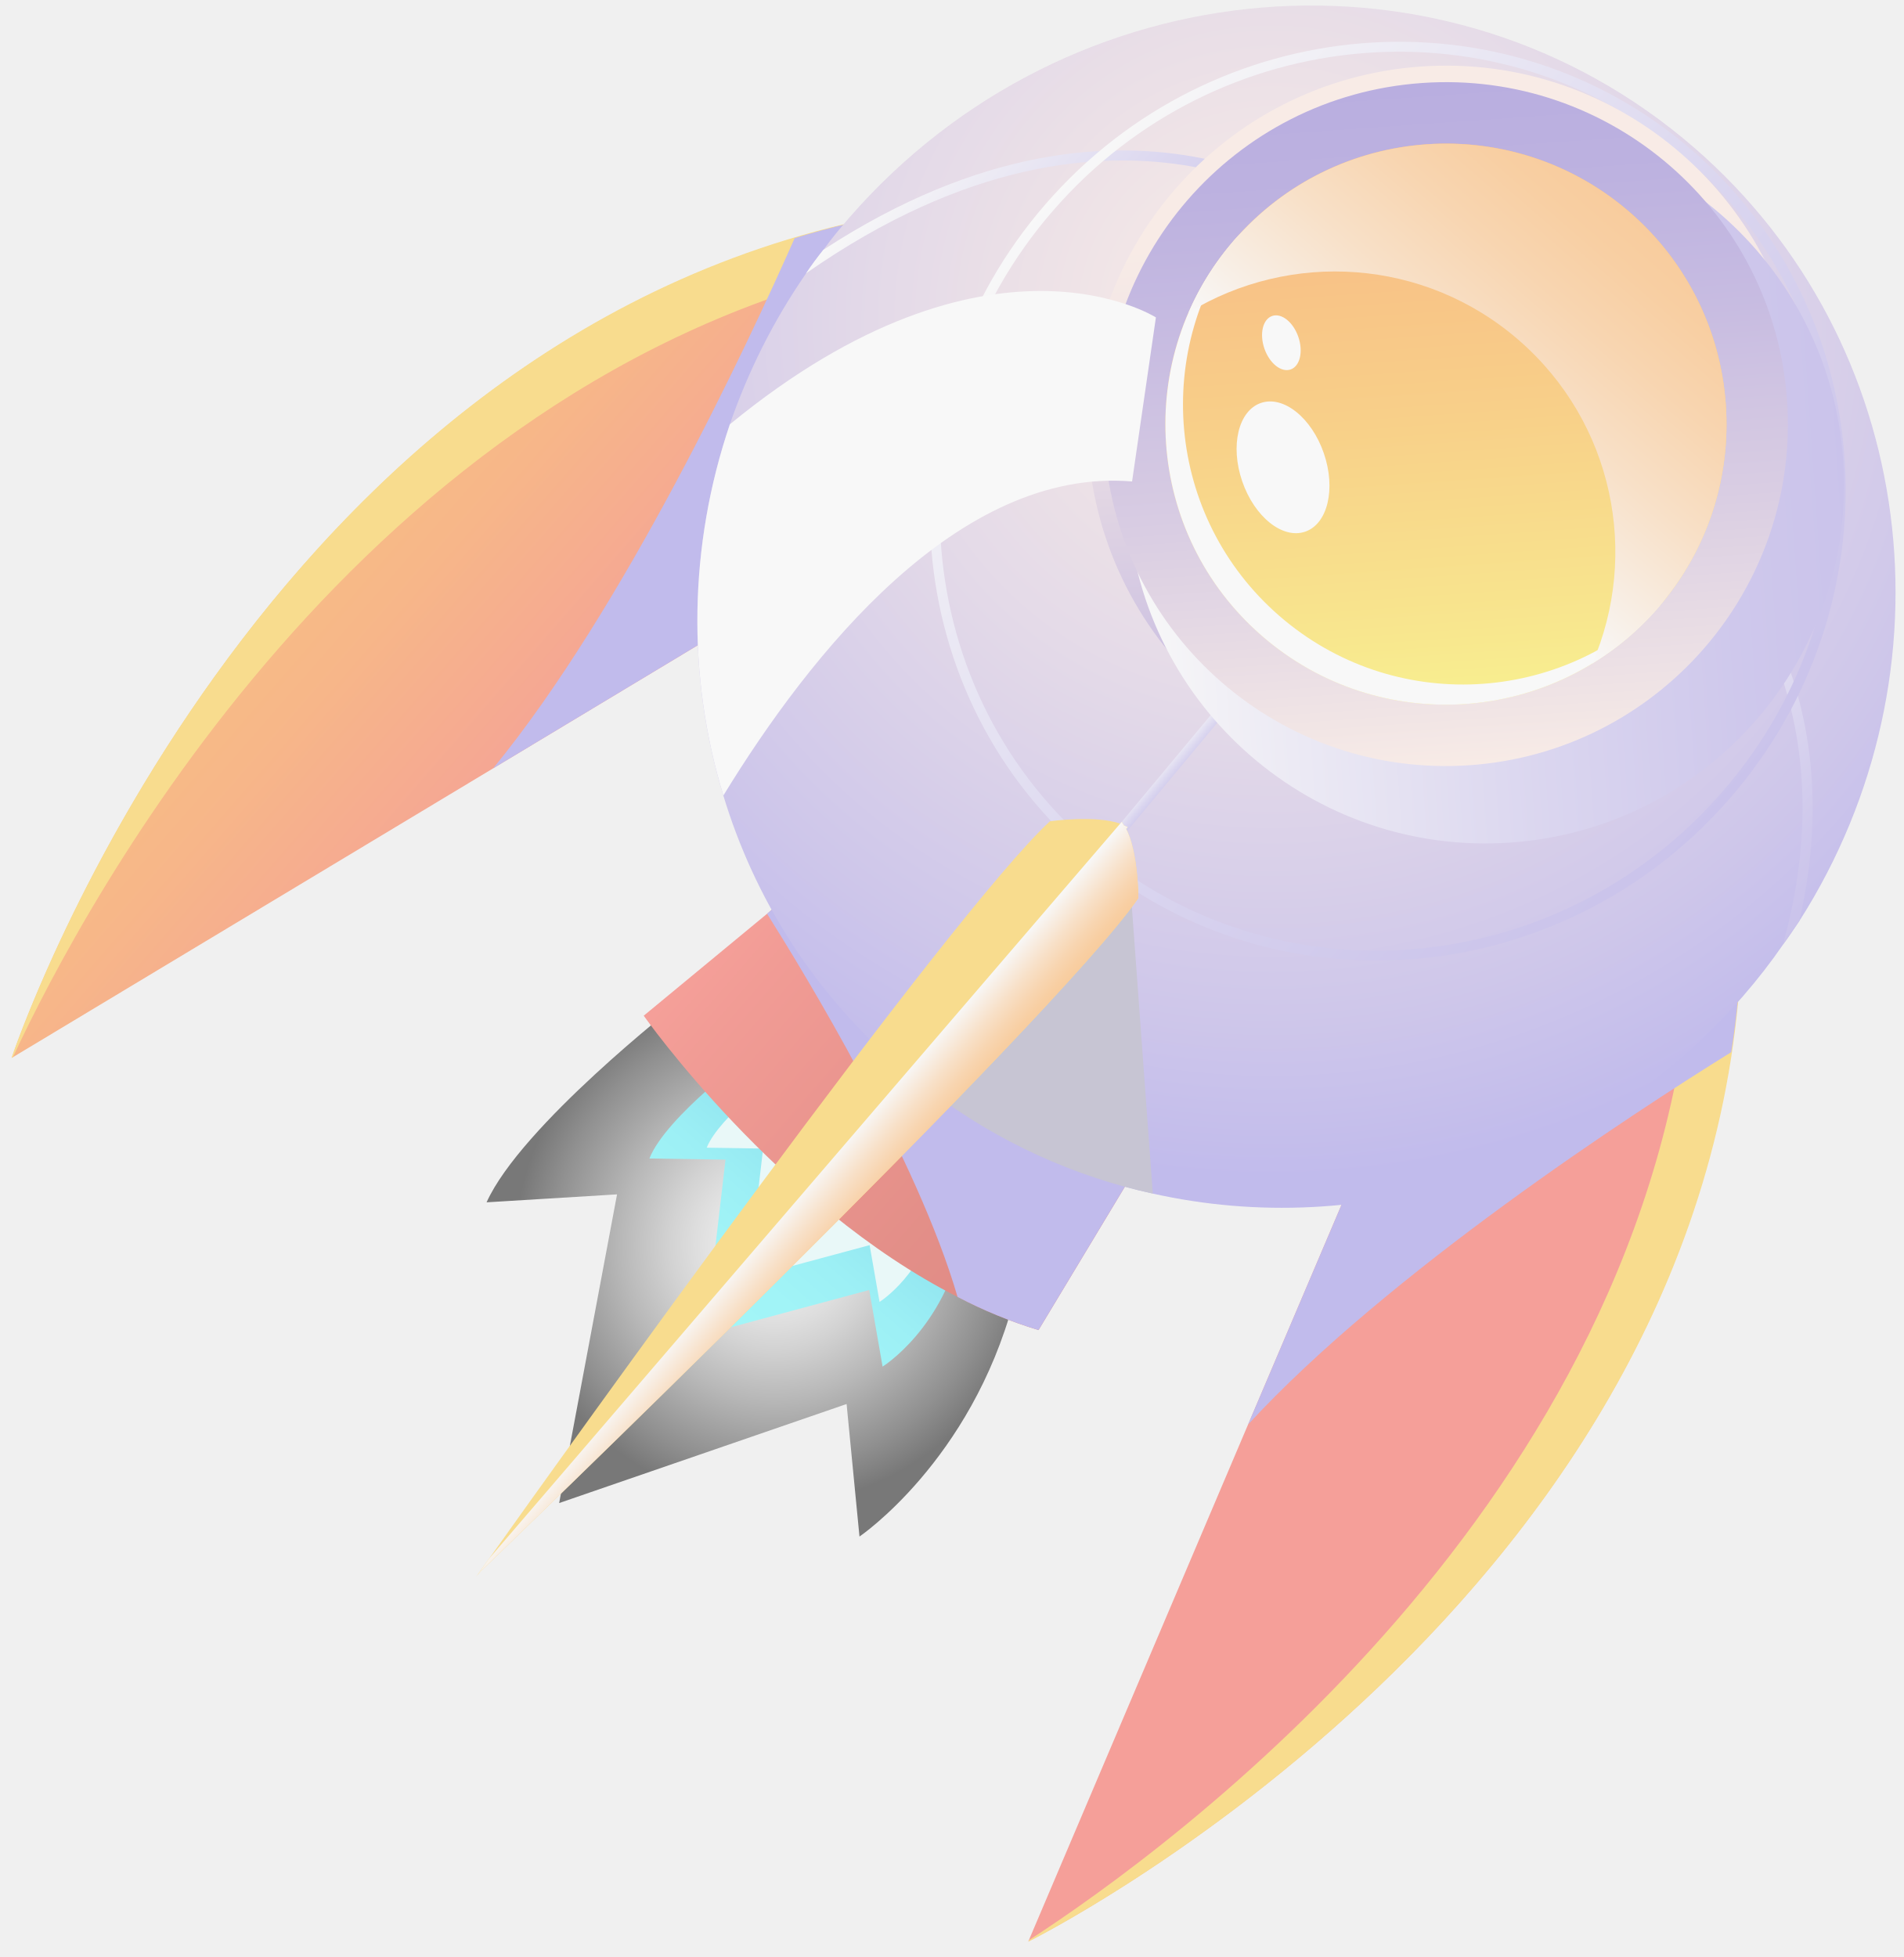
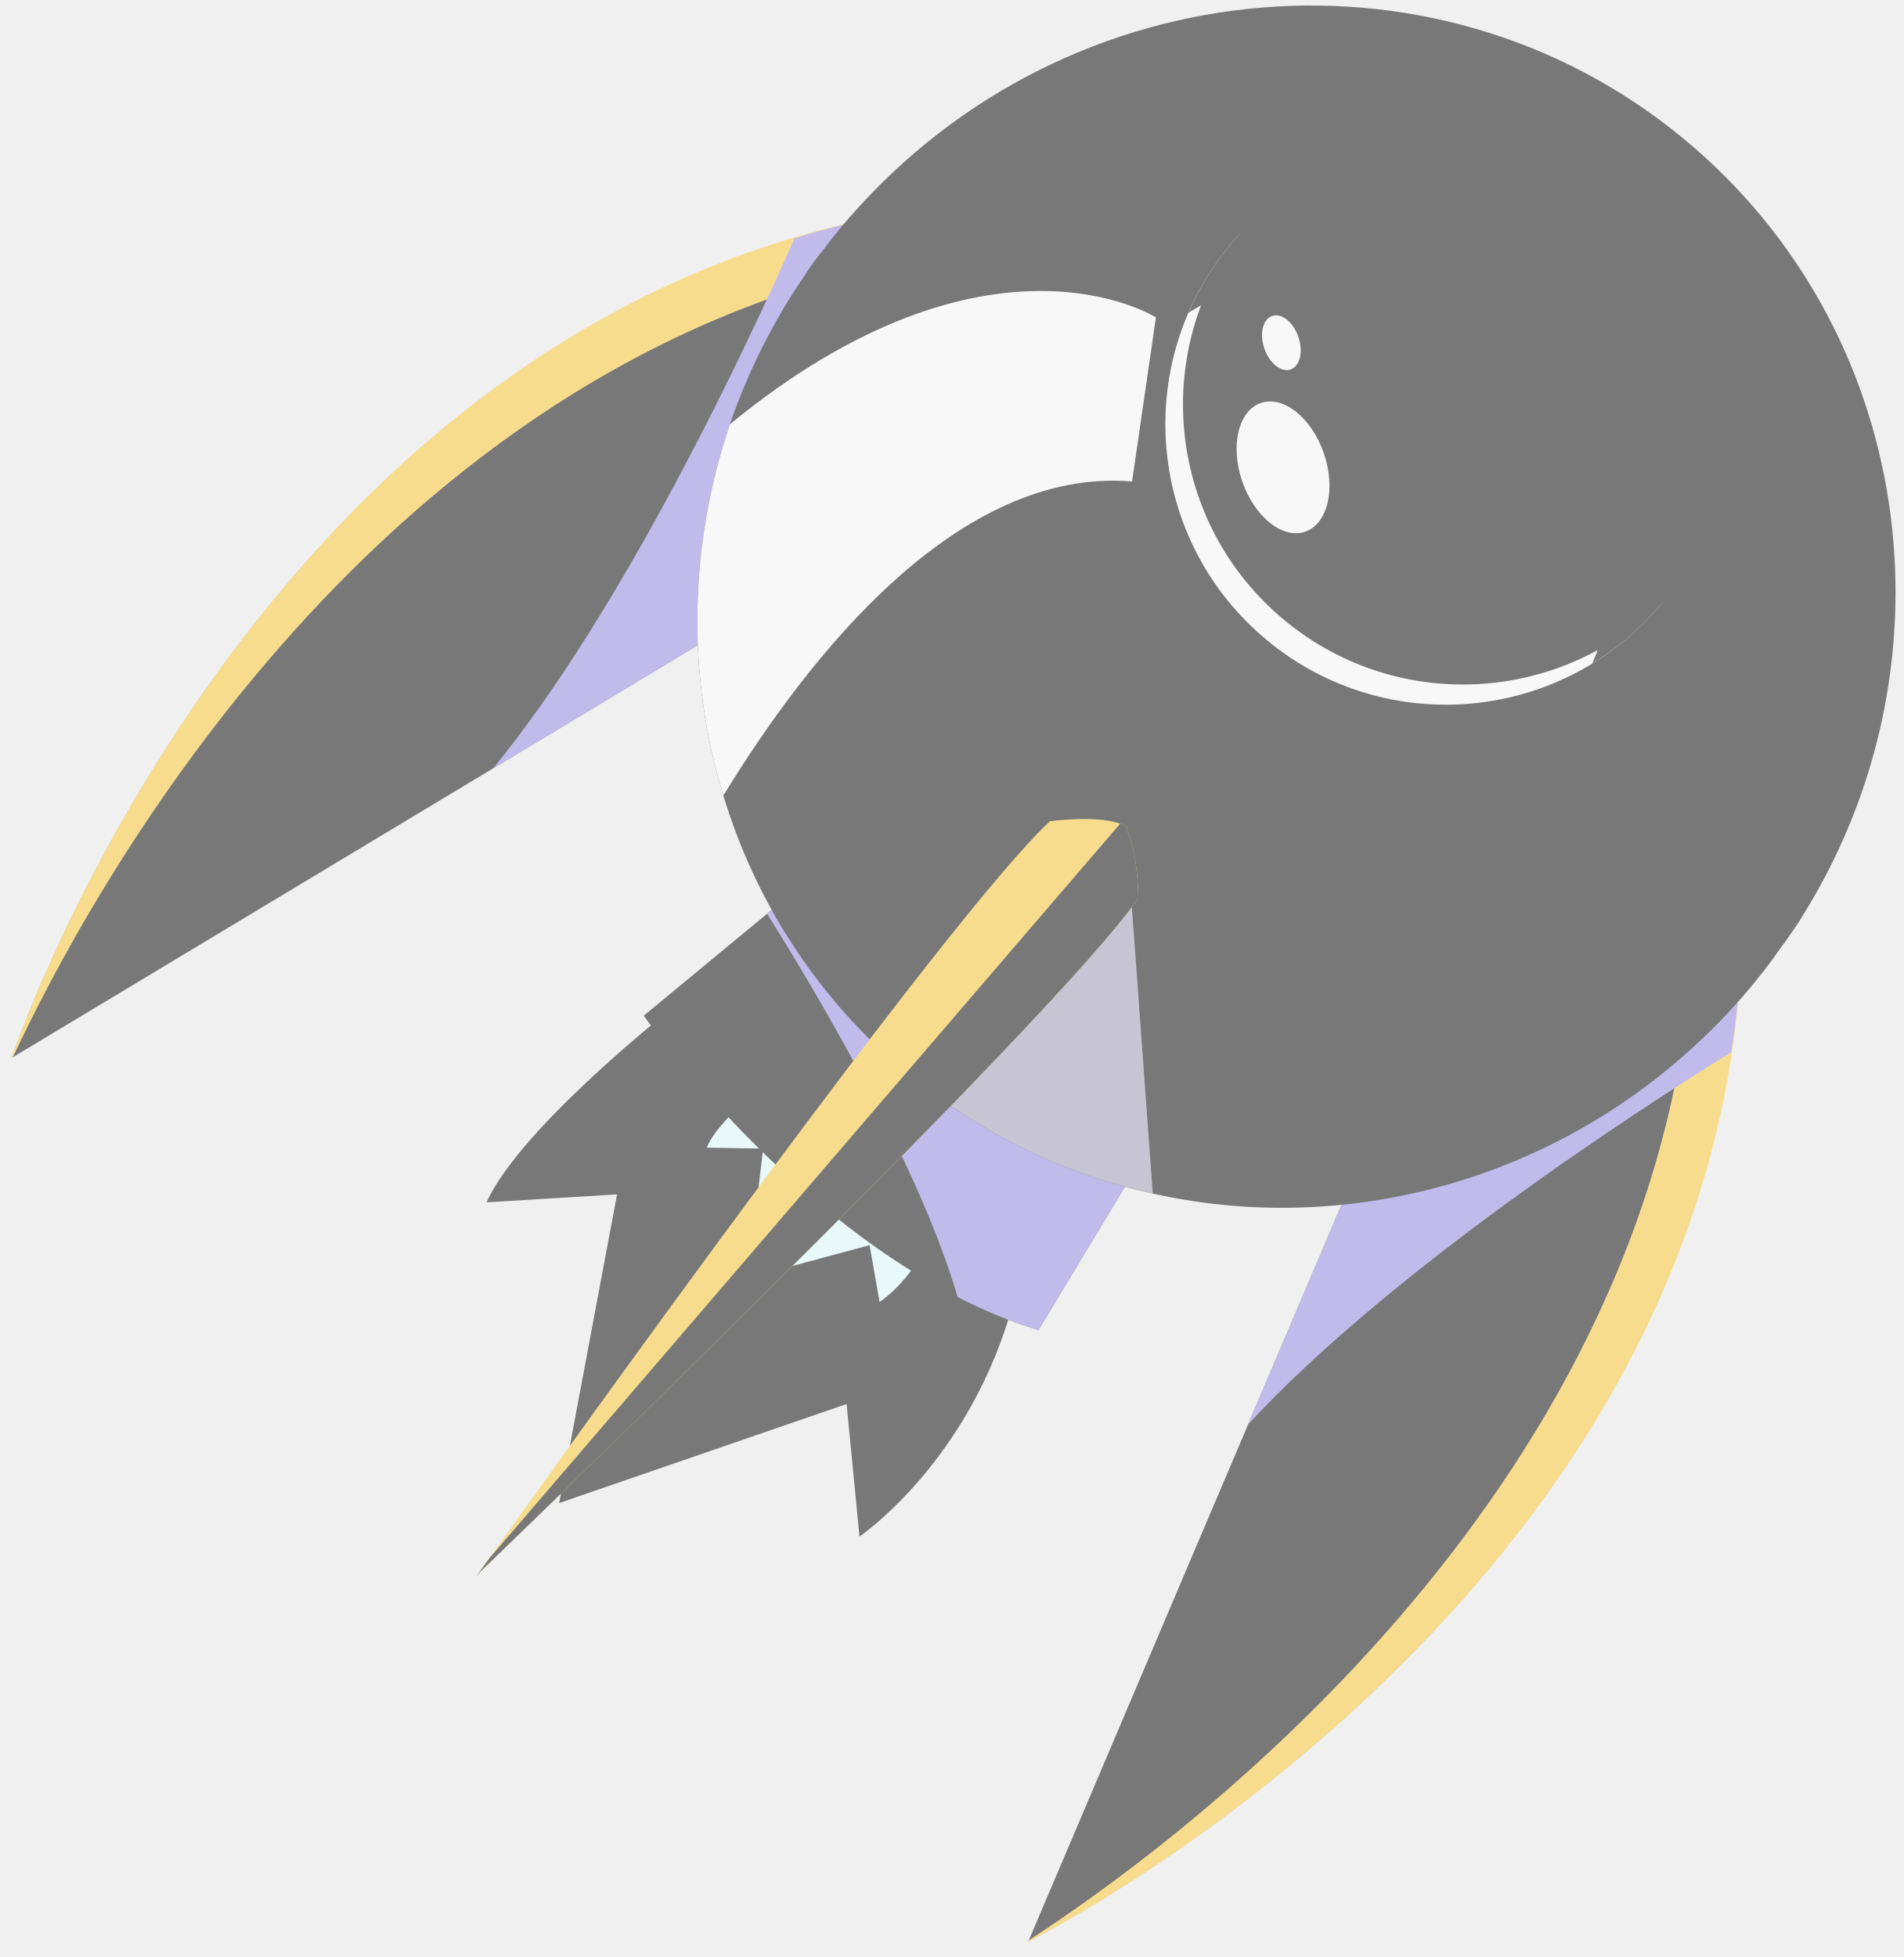
<svg xmlns="http://www.w3.org/2000/svg" id="SVGDoc" width="106" height="109" version="1.1" xmlnsXlink="http://www.w3.org/1999/xlink" xmlnsAvocode="https://avocode.com/" viewBox="0 0 106 109">
  <defs>
    <radialGradient id="RadialGradient2252" gradientUnits="userSpaceOnUse" cx="61.484" cy="75.184" r="14.4">
-       <stop stop-opacity="1" stop-color="#ffffff" offset="0" />
-       <stop stop-opacity="1" stop-color="#f5f5f5" offset="0.08" />
-       <stop stop-opacity="1" stop-color="#dcdcdc" offset="0.22" />
-       <stop stop-opacity="1" stop-color="#cacaca" offset="0.31" />
-       <stop stop-opacity="1" stop-color="#b5b5b5" offset="0.4" />
-       <stop stop-opacity="1" stop-color="#818181" offset="0.59" />
-       <stop stop-opacity="1" stop-color="#2f2f2f" offset="0.86" />
-       <stop stop-opacity="1" stop-color="#000000" offset="1" />
+       <stop stop-opacity="1" stopColor="#ffffff" offset="0" />
+       <stop stop-opacity="1" stopColor="#f5f5f5" offset="0.08" />
+       <stop stop-opacity="1" stopColor="#dcdcdc" offset="0.22" />
+       <stop stop-opacity="1" stopColor="#cacaca" offset="0.31" />
+       <stop stop-opacity="1" stopColor="#b5b5b5" offset="0.4" />
+       <stop stop-opacity="1" stopColor="#818181" offset="0.59" />
+       <stop stop-opacity="1" stopColor="#2f2f2f" offset="0.86" />
+       <stop stop-opacity="1" stopColor="#000000" offset="1" />
    </radialGradient>
    <linearGradient id="LinearGradient2266" gradientUnits="userSpaceOnUse" x1="61.76" y1="81.45" x2="61.76" y2="66.02">
-       <stop stop-opacity="1" stop-color="#55fbff" offset="0" />
-       <stop stop-opacity="1" stop-color="#51f7fd" offset="0.28" />
-       <stop stop-opacity="1" stop-color="#48eef9" offset="0.49" />
-       <stop stop-opacity="1" stop-color="#38def1" offset="0.68" />
-       <stop stop-opacity="1" stop-color="#21c7e7" offset="0.85" />
-       <stop stop-opacity="1" stop-color="#0ab0dd" offset="0.99" />
+       <stop stop-opacity="1" stopColor="#55fbff" offset="0" />
+       <stop stop-opacity="1" stopColor="#51f7fd" offset="0.28" />
+       <stop stop-opacity="1" stopColor="#48eef9" offset="0.49" />
+       <stop stop-opacity="1" stopColor="#38def1" offset="0.68" />
+       <stop stop-opacity="1" stopColor="#21c7e7" offset="0.85" />
+       <stop stop-opacity="1" stopColor="#0ab0dd" offset="0.99" />
    </linearGradient>
    <linearGradient id="LinearGradient2283" gradientUnits="userSpaceOnUse" x1="47.69" y1="62.46" x2="75.77" y2="62.46">
-       <stop stop-opacity="1" stop-color="#f94e41" offset="0.01" />
-       <stop stop-opacity="1" stop-color="#f2473a" offset="0.12" />
-       <stop stop-opacity="1" stop-color="#d62d20" offset="0.68" />
-       <stop stop-opacity="1" stop-color="#cc2417" offset="1" />
+       <stop stop-opacity="1" stopColor="#f94e41" offset="0.01" />
+       <stop stop-opacity="1" stopColor="#f2473a" offset="0.12" />
+       <stop stop-opacity="1" stopColor="#d62d20" offset="0.68" />
+       <stop stop-opacity="1" stopColor="#cc2417" offset="1" />
    </linearGradient>
    <linearGradient id="LinearGradient2304" gradientUnits="userSpaceOnUse" x1="16.83" y1="61.06" x2="36.43" y2="61.06">
-       <stop stop-opacity="1" stop-color="#ff871a" offset="0.01" />
-       <stop stop-opacity="1" stop-color="#fd7c21" offset="0.27" />
-       <stop stop-opacity="1" stop-color="#fa6034" offset="0.73" />
-       <stop stop-opacity="1" stop-color="#f94e41" offset="0.99" />
+       <stop stop-opacity="1" stopColor="#ff871a" offset="0.01" />
+       <stop stop-opacity="1" stopColor="#fd7c21" offset="0.27" />
+       <stop stop-opacity="1" stopColor="#fa6034" offset="0.73" />
+       <stop stop-opacity="1" stopColor="#f94e41" offset="0.99" />
    </linearGradient>
    <linearGradient id="LinearGradient2328" gradientUnits="userSpaceOnUse" x1="0.27" y1="61.06" x2="19.87" y2="61.06">
-       <stop stop-opacity="1" stop-color="#ff871a" offset="0.01" />
-       <stop stop-opacity="1" stop-color="#fd7c21" offset="0.27" />
-       <stop stop-opacity="1" stop-color="#fa6034" offset="0.73" />
-       <stop stop-opacity="1" stop-color="#f94e41" offset="0.99" />
+       <stop stop-opacity="1" stopColor="#ff871a" offset="0.01" />
+       <stop stop-opacity="1" stopColor="#fd7c21" offset="0.27" />
+       <stop stop-opacity="1" stopColor="#fa6034" offset="0.73" />
+       <stop stop-opacity="1" stopColor="#f94e41" offset="0.99" />
    </linearGradient>
    <radialGradient id="RadialGradient2352" gradientUnits="userSpaceOnUse" cx="48.631" cy="18.182" r="48.365">
-       <stop stop-opacity="1" stop-color="#ffe6dc" offset="0" />
-       <stop stop-opacity="1" stop-color="#f4dcdd" offset="0.16" />
-       <stop stop-opacity="1" stop-color="#d8c4df" offset="0.44" />
-       <stop stop-opacity="1" stop-color="#ab9ce4" offset="0.81" />
-       <stop stop-opacity="1" stop-color="#9185e7" offset="0.99" />
+       <stop stop-opacity="1" stopColor="#ffe6dc" offset="0" />
+       <stop stop-opacity="1" stopColor="#f4dcdd" offset="0.16" />
+       <stop stop-opacity="1" stopColor="#d8c4df" offset="0.44" />
+       <stop stop-opacity="1" stopColor="#ab9ce4" offset="0.81" />
+       <stop stop-opacity="1" stopColor="#9185e7" offset="0.99" />
    </radialGradient>
    <linearGradient id="LinearGradient2365" gradientUnits="userSpaceOnUse" x1="60.08" y1="41.08" x2="61.56" y2="41.08">
-       <stop stop-opacity="1" stop-color="#ffffff" offset="0" />
-       <stop stop-opacity="1" stop-color="#ece9f9" offset="0.16" />
-       <stop stop-opacity="1" stop-color="#c5bcee" offset="0.54" />
-       <stop stop-opacity="1" stop-color="#ada0e7" offset="0.83" />
-       <stop stop-opacity="1" stop-color="#a496e5" offset="1" />
+       <stop stop-opacity="1" stopColor="#ffffff" offset="0" />
+       <stop stop-opacity="1" stopColor="#ece9f9" offset="0.16" />
+       <stop stop-opacity="1" stopColor="#c5bcee" offset="0.54" />
+       <stop stop-opacity="1" stopColor="#ada0e7" offset="0.83" />
+       <stop stop-opacity="1" stopColor="#a496e5" offset="1" />
    </linearGradient>
    <linearGradient id="LinearGradient2378" gradientUnits="userSpaceOnUse" x1="27.17" y1="22.2" x2="48.16" y2="22.2">
-       <stop stop-opacity="1" stop-color="#ffffff" offset="0" />
-       <stop stop-opacity="1" stop-color="#ece9f9" offset="0.16" />
-       <stop stop-opacity="1" stop-color="#c5bcee" offset="0.54" />
-       <stop stop-opacity="1" stop-color="#ada0e7" offset="0.83" />
-       <stop stop-opacity="1" stop-color="#a496e5" offset="1" />
+       <stop stop-opacity="1" stopColor="#ffffff" offset="0" />
+       <stop stop-opacity="1" stopColor="#ece9f9" offset="0.16" />
+       <stop stop-opacity="1" stopColor="#c5bcee" offset="0.54" />
+       <stop stop-opacity="1" stopColor="#ada0e7" offset="0.83" />
+       <stop stop-opacity="1" stopColor="#a496e5" offset="1" />
    </linearGradient>
    <linearGradient id="LinearGradient2391" gradientUnits="userSpaceOnUse" x1="74.7" y1="18.46" x2="92.89" y2="18.46">
-       <stop stop-opacity="1" stop-color="#ffffff" offset="0" />
-       <stop stop-opacity="1" stop-color="#ece9f9" offset="0.16" />
-       <stop stop-opacity="1" stop-color="#c5bcee" offset="0.54" />
-       <stop stop-opacity="1" stop-color="#ada0e7" offset="0.83" />
-       <stop stop-opacity="1" stop-color="#a496e5" offset="1" />
+       <stop stop-opacity="1" stopColor="#ffffff" offset="0" />
+       <stop stop-opacity="1" stopColor="#ece9f9" offset="0.16" />
+       <stop stop-opacity="1" stopColor="#c5bcee" offset="0.54" />
+       <stop stop-opacity="1" stopColor="#ada0e7" offset="0.83" />
+       <stop stop-opacity="1" stopColor="#a496e5" offset="1" />
    </linearGradient>
    <linearGradient id="LinearGradient2404" gradientUnits="userSpaceOnUse" x1="34.84" y1="21.49" x2="85.32" y2="21.49">
-       <stop stop-opacity="1" stop-color="#ffffff" offset="0" />
-       <stop stop-opacity="1" stop-color="#ece9f9" offset="0.16" />
-       <stop stop-opacity="1" stop-color="#c5bcee" offset="0.54" />
-       <stop stop-opacity="1" stop-color="#ada0e7" offset="0.83" />
-       <stop stop-opacity="1" stop-color="#a496e5" offset="1" />
+       <stop stop-opacity="1" stopColor="#ffffff" offset="0" />
+       <stop stop-opacity="1" stopColor="#ece9f9" offset="0.16" />
+       <stop stop-opacity="1" stopColor="#c5bcee" offset="0.54" />
+       <stop stop-opacity="1" stopColor="#ada0e7" offset="0.83" />
+       <stop stop-opacity="1" stopColor="#a496e5" offset="1" />
    </linearGradient>
    <linearGradient id="LinearGradient2415" gradientUnits="userSpaceOnUse" x1="59.71" y1="36.1" x2="59.71" y2="-3.84">
-       <stop stop-opacity="1" stop-color="#826ccf" offset="0.01" />
-       <stop stop-opacity="1" stop-color="#ab94d3" offset="0.21" />
-       <stop stop-opacity="1" stop-color="#d8c0d7" offset="0.46" />
-       <stop stop-opacity="1" stop-color="#f4dbda" offset="0.66" />
-       <stop stop-opacity="1" stop-color="#ffe6dc" offset="0.77" />
+       <stop stop-opacity="1" stopColor="#826ccf" offset="0.01" />
+       <stop stop-opacity="1" stopColor="#ab94d3" offset="0.21" />
+       <stop stop-opacity="1" stopColor="#d8c0d7" offset="0.46" />
+       <stop stop-opacity="1" stopColor="#f4dbda" offset="0.66" />
+       <stop stop-opacity="1" stopColor="#ffe6dc" offset="0.77" />
    </linearGradient>
    <linearGradient id="LinearGradient2428" gradientUnits="userSpaceOnUse" x1="43.62" y1="17.24" x2="83.56" y2="17.24">
-       <stop stop-opacity="1" stop-color="#ffffff" offset="0" />
-       <stop stop-opacity="1" stop-color="#ece9f9" offset="0.16" />
-       <stop stop-opacity="1" stop-color="#c5bcee" offset="0.54" />
-       <stop stop-opacity="1" stop-color="#ada0e7" offset="0.83" />
-       <stop stop-opacity="1" stop-color="#a496e5" offset="1" />
+       <stop stop-opacity="1" stopColor="#ffffff" offset="0" />
+       <stop stop-opacity="1" stopColor="#ece9f9" offset="0.16" />
+       <stop stop-opacity="1" stopColor="#c5bcee" offset="0.54" />
+       <stop stop-opacity="1" stopColor="#ada0e7" offset="0.83" />
+       <stop stop-opacity="1" stopColor="#a496e5" offset="1" />
    </linearGradient>
    <linearGradient id="LinearGradient2439" gradientUnits="userSpaceOnUse" x1="59.7" y1="35.18" x2="59.7" y2="-2.91">
-       <stop stop-opacity="1" stop-color="#ffe6dc" offset="0" />
-       <stop stop-opacity="1" stop-color="#f2dada" offset="0.07" />
-       <stop stop-opacity="1" stop-color="#c2aad5" offset="0.37" />
-       <stop stop-opacity="1" stop-color="#9f88d2" offset="0.64" />
-       <stop stop-opacity="1" stop-color="#8973cf" offset="0.85" />
-       <stop stop-opacity="1" stop-color="#826ccf" offset="0.99" />
+       <stop stop-opacity="1" stopColor="#ffe6dc" offset="0" />
+       <stop stop-opacity="1" stopColor="#f2dada" offset="0.07" />
+       <stop stop-opacity="1" stopColor="#c2aad5" offset="0.37" />
+       <stop stop-opacity="1" stopColor="#9f88d2" offset="0.64" />
+       <stop stop-opacity="1" stopColor="#8973cf" offset="0.85" />
+       <stop stop-opacity="1" stopColor="#826ccf" offset="0.99" />
    </linearGradient>
    <linearGradient id="LinearGradient2456" gradientUnits="userSpaceOnUse" x1="59.7" y1="31.75" x2="59.7" y2="0.51">
-       <stop stop-opacity="1" stop-color="#ffee2f" offset="0.01" />
-       <stop stop-opacity="1" stop-color="#ffda2b" offset="0.15" />
-       <stop stop-opacity="1" stop-color="#ffad21" offset="0.53" />
-       <stop stop-opacity="1" stop-color="#ff911c" offset="0.82" />
-       <stop stop-opacity="1" stop-color="#ff871a" offset="0.99" />
+       <stop stop-opacity="1" stopColor="#ffee2f" offset="0.01" />
+       <stop stop-opacity="1" stopColor="#ffda2b" offset="0.15" />
+       <stop stop-opacity="1" stopColor="#ffad21" offset="0.53" />
+       <stop stop-opacity="1" stopColor="#ff911c" offset="0.82" />
+       <stop stop-opacity="1" stopColor="#ff871a" offset="0.99" />
    </linearGradient>
    <linearGradient id="LinearGradient2474" gradientUnits="userSpaceOnUse" x1="59.71" y1="20.85" x2="59.71" y2="0.51">
-       <stop stop-opacity="1" stop-color="#ffffff" offset="0" />
-       <stop stop-opacity="1" stop-color="#ffeedd" offset="0.15" />
-       <stop stop-opacity="1" stop-color="#ffd09f" offset="0.44" />
-       <stop stop-opacity="1" stop-color="#ffba71" offset="0.69" />
-       <stop stop-opacity="1" stop-color="#ffad55" offset="0.88" />
-       <stop stop-opacity="1" stop-color="#ffa84b" offset="0.99" />
+       <stop stop-opacity="1" stopColor="#ffffff" offset="0" />
+       <stop stop-opacity="1" stopColor="#ffeedd" offset="0.15" />
+       <stop stop-opacity="1" stopColor="#ffd09f" offset="0.44" />
+       <stop stop-opacity="1" stopColor="#ffba71" offset="0.69" />
+       <stop stop-opacity="1" stopColor="#ffad55" offset="0.88" />
+       <stop stop-opacity="1" stopColor="#ffa84b" offset="0.99" />
    </linearGradient>
    <linearGradient id="LinearGradient2510" gradientUnits="userSpaceOnUse" x1="60.62" y1="72.34" x2="64.23" y2="72.34">
-       <stop stop-opacity="1" stop-color="#ffffff" offset="0" />
-       <stop stop-opacity="1" stop-color="#ffeedd" offset="0.15" />
-       <stop stop-opacity="1" stop-color="#ffd09f" offset="0.44" />
-       <stop stop-opacity="1" stop-color="#ffba71" offset="0.69" />
-       <stop stop-opacity="1" stop-color="#ffad55" offset="0.88" />
-       <stop stop-opacity="1" stop-color="#ffa84b" offset="0.99" />
+       <stop stop-opacity="1" stopColor="#ffffff" offset="0" />
+       <stop stop-opacity="1" stopColor="#ffeedd" offset="0.15" />
+       <stop stop-opacity="1" stopColor="#ffd09f" offset="0.44" />
+       <stop stop-opacity="1" stopColor="#ffba71" offset="0.69" />
+       <stop stop-opacity="1" stopColor="#ffad55" offset="0.88" />
+       <stop stop-opacity="1" stopColor="#ffa84b" offset="0.99" />
    </linearGradient>
  </defs>
  <g>
    <g transform="rotate(41 60.095 47.715)" opacity="0.5">
      <g>
        <path d="M48.591,68.588v0c0,0 -2.115,10.84 -0.769,15.304l5.193,-5.101v0l8.846,15.091v0l8.462,-14.666v0l5.385,5.101v0c0,0 1.923,-7.227 -2.116,-15.516c-4.039,-8.29 -25.001,-0.213 -25.001,-0.213v0z" fill="url(#RadialGradient2252)" />
      </g>
      <g>
        <path d="M53.544,67.906v0c0,0 -1.32,5.805 -0.48,8.195l3.241,-2.732v0l5.521,8.081v0l5.282,-7.853v0l3.361,2.732v0c0,0 1.2,-3.87 -1.32,-8.308c-2.521,-4.439 -15.604,-0.114 -15.604,-0.114v0z" fill="url(#LinearGradient2266)" />
      </g>
      <g>
-         <path d="M55.434,67.48v0c0,0 -0.978,4.302 -0.356,6.073l2.402,-2.025v0l4.092,5.989v0l3.914,-5.82v0l2.491,2.024v0c0,0 0.89,-2.868 -0.979,-6.158c-1.868,-3.29 -11.564,-0.084 -11.564,-0.084v0z" fill="#e1ffff" fill-opacity="1" />
+         <path d="M55.434,67.48v0c0,0 -0.978,4.302 -0.356,6.073l2.402,-2.025v0l4.092,5.989v0l3.914,-5.82v0l2.491,2.024v0c0,0 0.89,-2.868 -0.979,-6.158c-1.868,-3.29 -11.564,-0.084 -11.564,-0.084v0z" fill="#e1ffff" fillOpacity="1" />
      </g>
      <g>
        <path d="M75.688,69.096c-1.479,0.662 -3.029,1.191 -4.614,1.565c-10.921,2.749 -23.466,-0.355 -23.466,-0.355v0l1.459,-8.792v0l1.117,-8.007v0l22.731,-0.237v0z" fill="url(#LinearGradient2283)" />
      </g>
      <g>
        <g>
-           <path d="M75.688,69.096c-1.478,0.662 -3.029,1.191 -4.614,1.565c-6.78,-4.364 -18.245,-8.007 -22.007,-9.147l1.117,-8.007v0l22.731,-0.237v0z" fill="#9185e7" fill-opacity="1" />
+           <path d="M75.688,69.096c-1.478,0.662 -3.029,1.191 -4.614,1.565c-6.78,-4.364 -18.245,-8.007 -22.007,-9.147l1.117,-8.007v0l22.731,-0.237v0z" fill="#9185e7" fillOpacity="1" />
        </g>
      </g>
      <g>
        <g>
          <g>
            <path d="M36.434,52.475v0l-4.194,12.936v0l-9.652,29.754v0c0,0 -14.733,-35.346 2.951,-63.059c1.087,-1.753 2.33,-3.461 3.705,-5.148z" fill="url(#LinearGradient2304)" />
          </g>
          <g>
-             <path d="M30.15,30.188v0l-0.916,-3.241c-23.298,28.29 -6.656,68.229 -6.656,68.229v0l0.029,-0.091c-2.637,-9.172 -9.928,-41.018 7.543,-64.897z" fill="#ffc82c" fill-opacity="1" />
+             <path d="M30.15,30.188v0l-0.916,-3.241c-23.298,28.29 -6.656,68.229 -6.656,68.229v0l0.029,-0.091c-2.637,-9.172 -9.928,-41.018 7.543,-64.897z" fill="#ffc82c" fillOpacity="1" />
          </g>
          <g>
            <g>
-               <path d="M36.434,52.475v0l-4.194,12.936c-0.333,-11.494 -4.793,-27.136 -6.701,-33.304c1.087,-1.753 2.33,-3.461 3.706,-5.148z" fill="#9185e7" fill-opacity="1" />
+               <path d="M36.434,52.475v0l-4.194,12.936c-0.333,-11.494 -4.793,-27.136 -6.701,-33.304c1.087,-1.753 2.33,-3.461 3.706,-5.148z" fill="#9185e7" fillOpacity="1" />
            </g>
          </g>
        </g>
        <g>
          <g>
            <path d="M83.753,52.475v0l4.194,12.936v0l9.652,29.754v0c0,0 14.733,-35.346 -2.951,-63.059c-1.087,-1.753 -2.33,-3.461 -3.706,-5.148z" fill="url(#LinearGradient2328)" />
          </g>
          <g>
-             <path d="M90.038,30.188v0l0.916,-3.241c23.298,28.29 6.656,68.229 6.656,68.229v0l-0.029,-0.091c2.637,-9.172 9.928,-41.018 -7.543,-64.897z" fill="#ffc82c" fill-opacity="1" />
+             <path d="M90.038,30.188v0l0.916,-3.241c23.298,28.29 6.656,68.229 6.656,68.229v0l-0.029,-0.091c2.637,-9.172 9.928,-41.018 -7.543,-64.897z" fill="#ffc82c" fillOpacity="1" />
          </g>
          <g>
            <g>
-               <path d="M83.753,52.475v0l4.194,12.936c0.333,-11.494 4.793,-27.136 6.701,-33.304c-1.087,-1.753 -2.33,-3.461 -3.706,-5.148z" fill="#9185e7" fill-opacity="1" />
+               <path d="M83.753,52.475v0l4.194,12.936c0.333,-11.494 4.793,-27.136 6.701,-33.304c-1.087,-1.753 -2.33,-3.461 -3.706,-5.148z" fill="#9185e7" fillOpacity="1" />
            </g>
          </g>
        </g>
      </g>
      <g>
        <g>
          <path d="M93.098,29.274c0,12.98 -7.122,24.252 -17.595,29.91c-3.927,2.152 -8.365,3.484 -13.047,3.816c-0.288,0.044 -0.599,0.044 -0.888,0.067c-0.2,0.022 -0.377,0.022 -0.555,0.022c-0.311,0.022 -0.621,0.022 -0.932,0.022c-6.279,0 -12.159,-1.819 -17.174,-4.97c-5.902,-3.683 -10.584,-9.23 -13.291,-15.842c-1.154,-2.862 -1.953,-5.924 -2.308,-9.119c-0.067,-0.532 -0.111,-1.065 -0.133,-1.62c-0.067,-0.754 -0.089,-1.509 -0.089,-2.285c0,-18.705 14.777,-33.837 32.994,-33.837c16.53,0 30.22,12.425 32.639,28.667c0.067,0.555 0.133,1.065 0.177,1.597c0.133,1.176 0.2,2.374 0.2,3.572z" fill="url(#RadialGradient2352)" />
        </g>
        <g>
          <g>
            <path d="M61.562,63.059c-0.2,0.022 -0.377,0.022 -0.555,0.022l-0.932,-43.977v0l0.555,-0.022v0z" fill="url(#LinearGradient2365)" />
          </g>
        </g>
        <g>
          <g>
            <path d="M48.16,11.227v0v0.555c-0.177,0 -15.576,0.289 -20.857,21.389c-0.067,-0.532 -0.111,-1.065 -0.133,-1.62c5.702,-20.058 20.813,-20.324 20.99,-20.324z" fill="url(#LinearGradient2378)" />
          </g>
        </g>
        <g>
          <g>
            <path d="M92.891,25.694c-6.523,-13.69 -18.061,-13.912 -18.194,-13.912v-0.555c0.133,0 11.25,0.2 18.017,12.869c0.067,0.555 0.133,1.065 0.177,1.598z" fill="url(#LinearGradient2391)" />
          </g>
        </g>
        <g>
          <g>
            <path d="M84.763,21.493c0,13.958 -11.074,25.314 -24.685,25.314c-13.611,0 -24.684,-11.356 -24.684,-25.314c0,-13.957 11.073,-25.314 24.684,-25.314c13.611,0 24.685,11.356 24.685,25.314zM85.318,21.493c0,-14.264 -11.323,-25.868 -25.239,-25.868c-13.916,0 -25.239,11.604 -25.239,25.868c0,14.264 11.323,25.869 25.239,25.869c13.916,0 25.239,-11.604 25.239,-25.869z" fill="url(#LinearGradient2404)" />
          </g>
        </g>
        <g transform="rotate(-45 59.71 16.13)">
          <path d="M39.74,16.131c0,-11.029 8.941,-19.969 19.969,-19.969c11.029,0 19.969,8.941 19.969,19.969c0,11.029 -8.941,19.969 -19.969,19.969c-11.029,0 -19.969,-8.941 -19.969,-19.969z" fill="url(#LinearGradient2415)" />
        </g>
        <g>
          <g transform="rotate(-45 63.59 17.24)">
            <path d="M43.623,17.24c0,-11.029 8.941,-19.969 19.969,-19.969c11.029,0 19.969,8.941 19.969,19.969c0,11.029 -8.941,19.969 -19.969,19.969c-11.029,0 -19.969,-8.941 -19.969,-19.969z" fill="url(#LinearGradient2428)" />
          </g>
        </g>
        <g transform="rotate(-45 59.705 16.135)">
          <path d="M40.664,16.131c0,-10.518 8.527,-19.045 19.045,-19.045c10.518,0 19.045,8.527 19.045,19.045c0,10.518 -8.527,19.045 -19.045,19.045c-10.518,0 -19.045,-8.527 -19.045,-19.045z" fill="url(#LinearGradient2439)" />
        </g>
        <g>
-           <path d="M42.909,58.14c-5.902,-3.683 -10.584,-9.23 -13.291,-15.842c3.129,-18.438 14.001,-20.058 14.001,-20.058v0l4.992,7.766c-7.832,5.747 -7.233,19.037 -5.702,28.135z" fill="#ffffff" fill-opacity="1" />
+           <path d="M42.909,58.14c-5.902,-3.683 -10.584,-9.23 -13.291,-15.842c3.129,-18.438 14.001,-20.058 14.001,-20.058v0l4.992,7.766c-7.832,5.747 -7.233,19.037 -5.702,28.135z" fill="#ffffff" fillOpacity="1" />
        </g>
        <g transform="rotate(-45 59.705 16.13)">
          <path d="M44.085,16.131c0,-8.629 6.995,-15.624 15.624,-15.624c8.629,0 15.624,6.995 15.624,15.624c0,8.629 -6.995,15.624 -15.624,15.624c-8.629,0 -15.624,-6.995 -15.624,-15.624z" fill="url(#LinearGradient2456)" />
        </g>
        <g>
-           <path d="M59.709,30.276c-8.379,0 -15.198,-6.602 -15.586,-14.885c-0.012,0.247 -0.037,0.49 -0.037,0.74c0,8.629 6.995,15.624 15.624,15.624c8.629,0 15.624,-6.995 15.624,-15.624c0,-0.25 -0.026,-0.493 -0.037,-0.74c-0.389,8.283 -7.207,14.885 -15.587,14.885z" fill="#ffffff" fill-opacity="1" />
+           <path d="M59.709,30.276c-8.379,0 -15.198,-6.602 -15.586,-14.885c-0.012,0.247 -0.037,0.49 -0.037,0.74c0,8.629 6.995,15.624 15.624,15.624c8.629,0 15.624,-6.995 15.624,-15.624c0,-0.25 -0.026,-0.493 -0.037,-0.74c-0.389,8.283 -7.207,14.885 -15.587,14.885z" fill="#ffffff" fillOpacity="1" />
        </g>
        <g>
          <g>
            <path d="M59.709,9.937c6.985,0 12.897,4.585 14.897,10.909c0.471,-1.488 0.728,-3.071 0.728,-4.715c0,-8.629 -6.995,-15.624 -15.624,-15.624c-8.629,0 -15.624,6.995 -15.624,15.624c0,1.644 0.257,3.227 0.728,4.715c2,-6.324 7.911,-10.909 14.896,-10.909z" fill="url(#LinearGradient2474)" />
          </g>
        </g>
        <g>
-           <path d="M57.722,25.792c-0.664,1.15 -2.672,1.233 -4.484,0.186c-1.813,-1.047 -2.745,-2.827 -2.081,-3.977c0.664,-1.15 2.671,-1.233 4.484,-0.186c1.813,1.047 2.745,2.827 2.081,3.977z" fill="#ffffff" fill-opacity="1" />
-         </g>
-         <g>
-           <path d="M51.182,19.508c-0.276,0.478 -1.111,0.513 -1.865,0.078c-0.754,-0.435 -1.141,-1.176 -0.865,-1.654c0.276,-0.478 1.111,-0.513 1.865,-0.077c0.754,0.435 1.142,1.176 0.865,1.654z" fill="#ffffff" fill-opacity="1" />
-         </g>
-       </g>
-       <g>
-         <g>
-           <path d="M75.503,59.183c-3.927,2.152 -8.365,3.484 -13.047,3.816l-1.398,-18.172v0z" fill="#9d99b5" fill-opacity="1" />
-         </g>
-       </g>
-       <g>
-         <path d="M61.059,99.61v0v0.377v0c0,0 -0.022,-0.311 -0.089,-0.91l-0.022,-0.311c-0.71,-7.211 -4.193,-43.977 -3.372,-51.476c0,0 1.708,-1.953 3.04,-2.463v-0.133c0.066,0.022 0.155,0.044 0.222,0.067c0.067,-0.022 0.155,-0.044 0.222,-0.067v0.133c1.331,0.51 3.04,2.463 3.04,2.463c0.91,8.321 -3.04,52.32 -3.04,52.32z" fill="#ffc82c" fill-opacity="1" />
+           <path d="M57.722,25.792c-0.664,1.15 -2.672,1.233 -4.484,0.186c-1.813,-1.047 -2.745,-2.827 -2.081,-3.977c0.664,-1.15 2.671,-1.233 4.484,-0.186c1.813,1.047 2.745,2.827 2.081,3.977z" fill="#ffffff" fillOpacity="1" />
+         </g>
+         <g>
+           <path d="M51.182,19.508c-0.276,0.478 -1.111,0.513 -1.865,0.078c-0.754,-0.435 -1.141,-1.176 -0.865,-1.654c0.276,-0.478 1.111,-0.513 1.865,-0.077c0.754,0.435 1.142,1.176 0.865,1.654z" fill="#ffffff" fillOpacity="1" />
+         </g>
+       </g>
+       <g>
+         <g>
+           <path d="M75.503,59.183c-3.927,2.152 -8.365,3.484 -13.047,3.816l-1.398,-18.172v0z" fill="#9d99b5" fillOpacity="1" />
+         </g>
+       </g>
+       <g>
+         <path d="M61.059,99.61v0v0.377v0c0,0 -0.022,-0.311 -0.089,-0.91l-0.022,-0.311c-0.71,-7.211 -4.193,-43.977 -3.372,-51.476c0,0 1.708,-1.953 3.04,-2.463v-0.133c0.066,0.022 0.155,0.044 0.222,0.067c0.067,-0.022 0.155,-0.044 0.222,-0.067v0.133c1.331,0.51 3.04,2.463 3.04,2.463c0.91,8.321 -3.04,52.32 -3.04,52.32z" fill="#ffc82c" fillOpacity="1" />
      </g>
      <g>
        <g>
          <path d="M61.059,99.61v0v0.377v0c0,0 -0.022,-0.311 -0.089,-0.91l-0.022,-0.311v0l-0.333,-53.939v0v-0.133c0.066,0.022 0.155,0.044 0.222,0.067c0.067,-0.022 0.155,-0.044 0.222,-0.067v0.133c1.331,0.51 3.04,2.463 3.04,2.463c0.91,8.321 -3.04,52.32 -3.04,52.32z" fill="url(#LinearGradient2510)" />
        </g>
      </g>
    </g>
  </g>
</svg>
